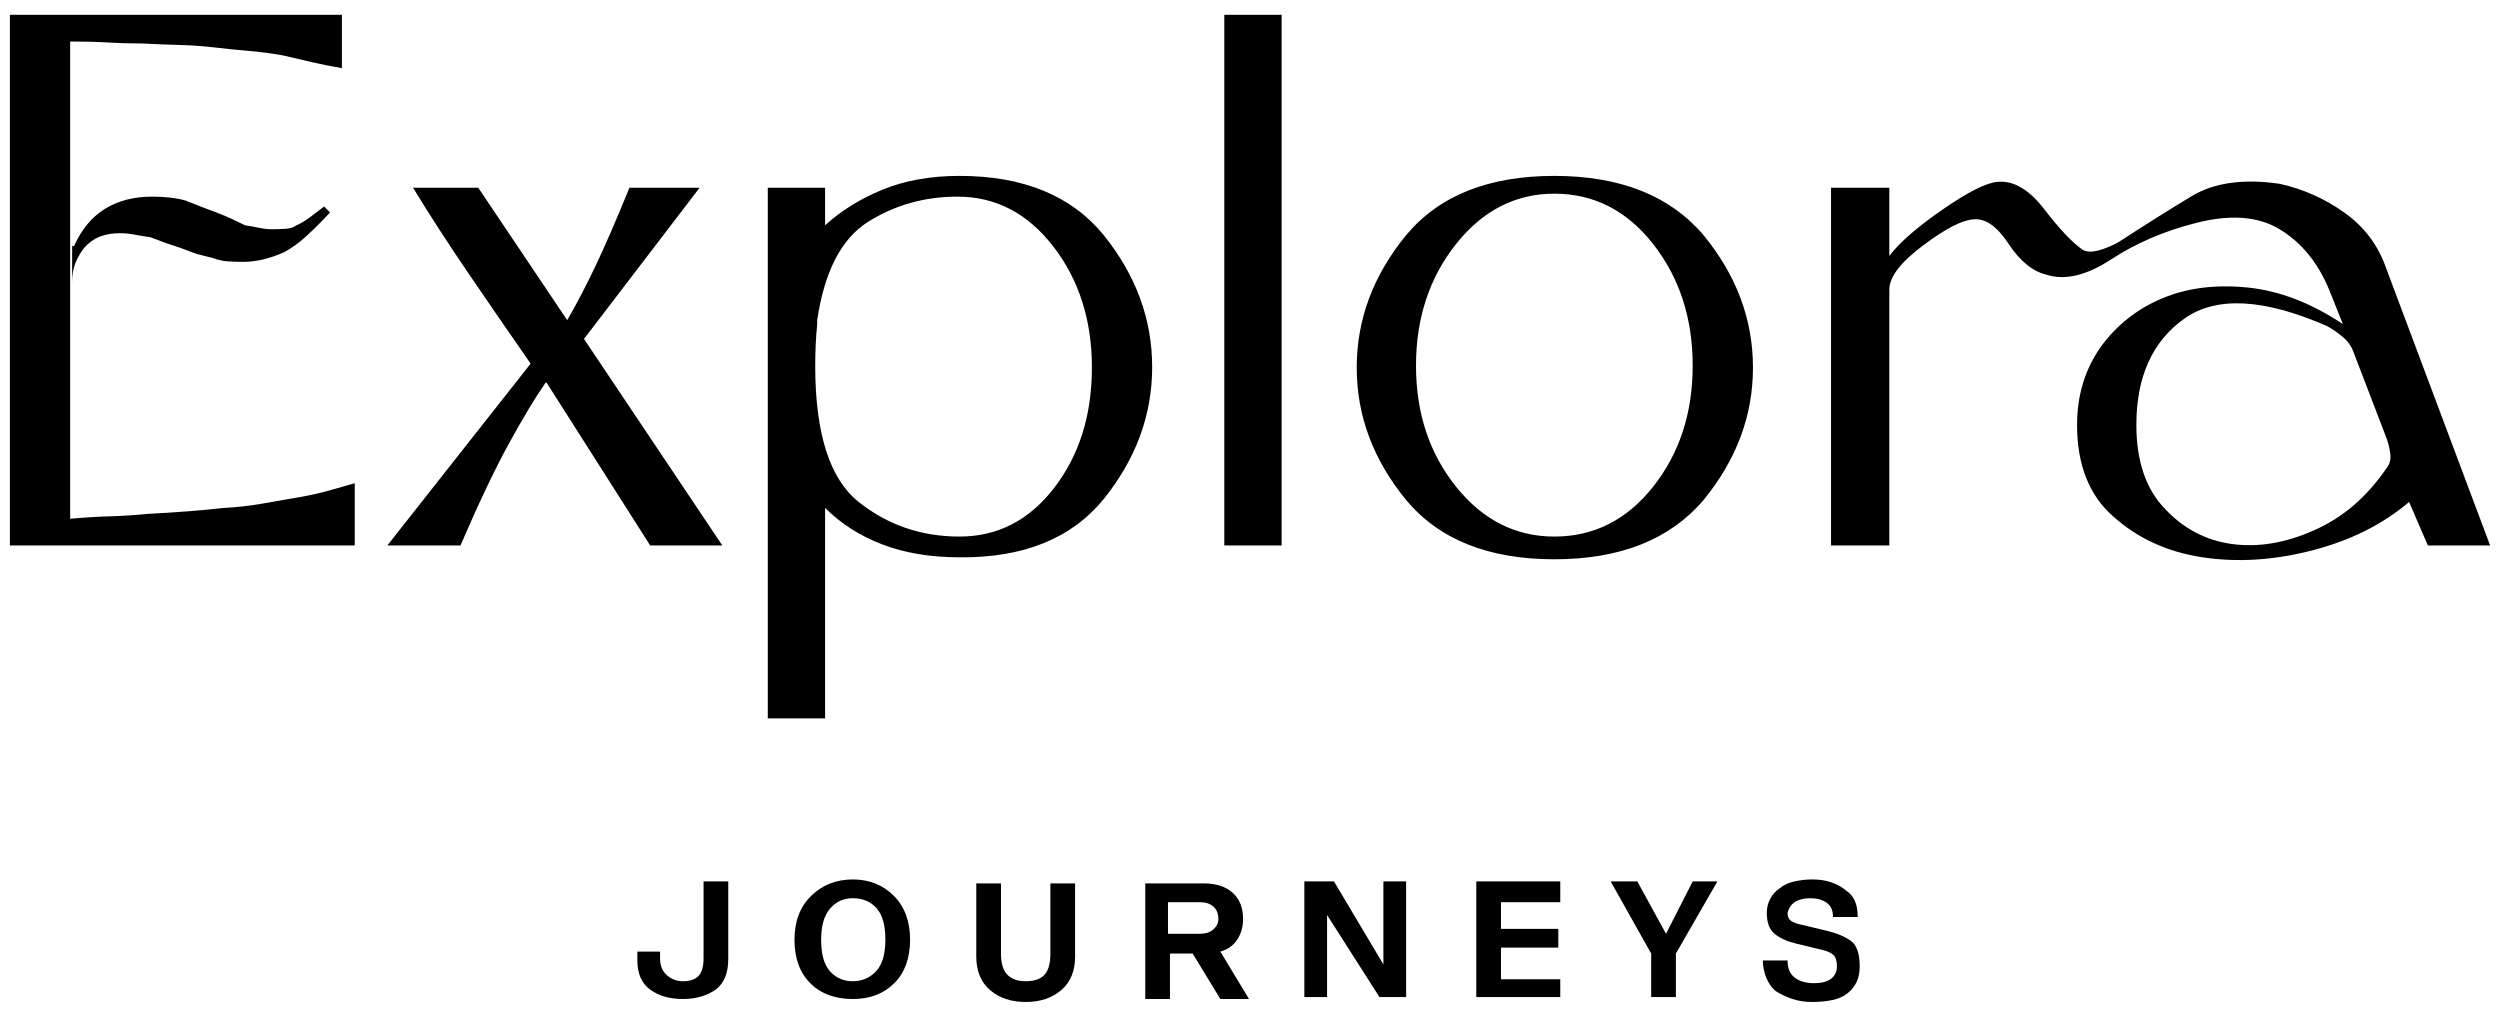
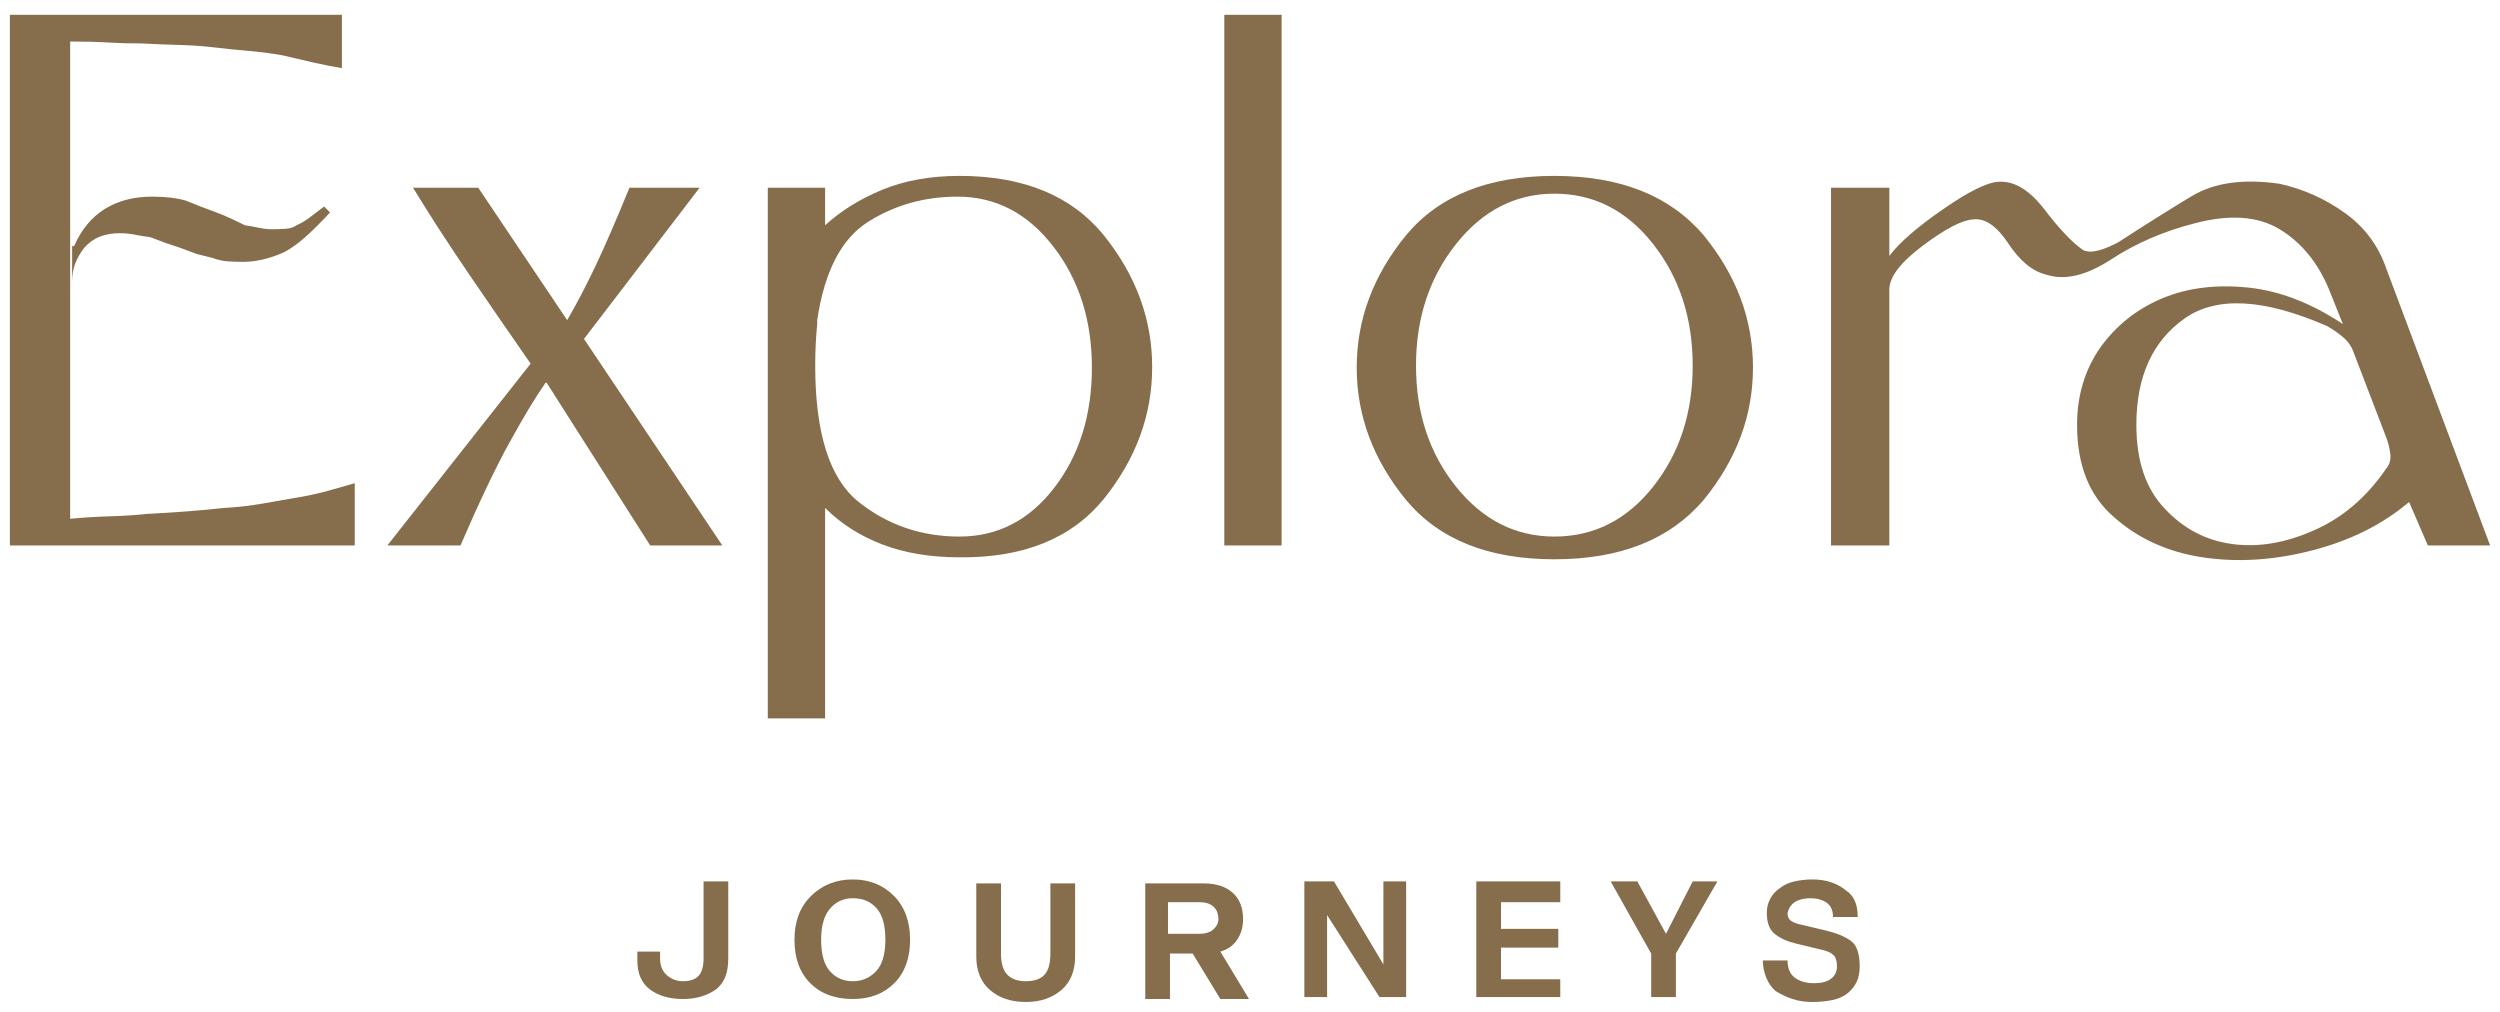
<svg xmlns="http://www.w3.org/2000/svg" version="1.1" viewBox="-10 0 2530 1024">
-   <path fill="currentColor" d="M702 970q0 12 -5 17.5t-16 5.5q-9 0 -16 -6t-7 -17v-7h-23v9q0 20 13 29.5t33 9.5q10 0 18.5 -2.5t15.5 -7.5q6 -5 9 -12.5t3 -18.5v-78h-25v78v0zM1053 965q0 15 -6 21.5t-19 6.5q-12 0 -18.5 -6.5t-6.5 -21.5v-71h-25v74q0 22 14 34t36 12t36 -12t14 -34v-74h-25v71v0z M853 890q-25 0 -42 16.5t-17 44.5t16 44t43 16q26 0 42 -16t16 -44t-16.5 -44.5t-41.5 -16.5zM853 993q-14 0 -23 -10t-9 -32q0 -21 9 -31.5t23 -10.5q15 0 24 10t9 32t-9.5 32t-23.5 10zM1839 942l-25 -6q-6 -1 -10.5 -3.5t-4.5 -8.5q2 -8 8 -11.5t15 -3.5q10 0 16.5 4.5 t6.5 14.5h25q0 -10 -3 -16.5t-9 -10.5q-6 -5 -14.5 -8t-19.5 -3q-9 0 -18 2t-15 7q-6 4 -9.5 10.5t-3.5 14.5q0 15 8.5 21.5t21.5 9.5l25 6q9 2 12.5 5.5t3.5 11.5t-6 12.5t-17 4.5q-12 0 -19.5 -5.5t-7.5 -17.5h-25q0 9 3.5 17.5t9.5 13.5q8 5 17 8t20 3t20.5 -2t15.5 -7 t9 -11.5t3 -15.5q0 -19 -8.5 -25.5t-24.5 -10.5v0zM1484 1009h85v-18h-60v-32h58v-19h-58v-27h60v-21h-85v117zM1248 930q0 -17 -10.5 -26.5t-29.5 -9.5h-59v117h25v-46h23l28 46h29l-29 -48q11 -3 17 -12t6 -21v0zM1204 945h-32v-32h32q9 0 14 4.5t5 12.5q0 6 -5 10.5 t-14 4.5zM1676 945l-29 -53h-27l41 73v44h25v-44l42 -73h-25zM1390 976v0l-50 -84h-30v117h23v-83l53 83h27v-117h-23v84zM2405 272q-12 -35 -42 -56.5t-66 -29.5q-55 -8 -89 12.5t-74 46.5q-11 6 -20.5 8.5t-15.5 -0.5q-16 -11 -39 -41t-47 -28q-17 1 -56 28t-54 47v-69 h-59v362h59v-259q0 -19 34 -44.5t51 -26.5q18 -2 35.5 24.5t38.5 31.5q28 9 65.5 -15.5t84.5 -36.5q53 -14 86 6t50 61l14 35q-48 -32 -96 -37q-49 -5 -87 11t-62 49q-24 34 -24 79q0 61 37 93q37 33 90 41t111 -7t98 -49l19 44h63l-105 -280v0zM2405 474q-30 44 -74 63 q-43 19 -82.5 13.5t-67.5 -35.5q-29 -30 -29 -85q0 -73 48.5 -107.5t144.5 7.5q9 5 16.5 11.5t10.5 15.5l33 86q3 8 4 16.5t-4 14.5v0zM961 178q-44 0 -78 14t-58 36v-38h-58v537h58v-213q24 24 58 37t78 13q97 1 146 -59q49 -61 49 -133.5t-49 -133.5q-49 -60 -146 -60v0z M961 543q-58 0 -102 -35t-44 -138q0 -11 0.5 -21.5t1.5 -20.5v-4q11 -74 51.5 -99.5t90.5 -25.5q58 0 97 50.5t39 122.5t-38 121.5t-96 49.5v0zM1229 15h58v537h-58v-537zM698 190h-71q-20 49 -34.5 79.5t-28.5 54.5l-90 -134h-66q25 41 56 86.5t63 91.5l-145 184h74 q28 -65 49.5 -104t35.5 -59l0.5 -1t1.5 -1l105 165h73l-140 -209l117 -153v0zM1563 178q-100 0 -150 60q-50 61 -50 134t50 134q50 60 150 60t151 -60q50 -61 50 -134t-50 -134q-51 -60 -151 -60zM1563 543q-59 0 -99.5 -50.5t-40.5 -122.5t40.5 -123t99.5 -51q60 0 100 51 t40 123t-40 122.5t-100 50.5zM217 514q-18 2 -37.5 3.5t-39.5 2.5q-20 2 -38.5 2.5t-40.5 2.5v-483q22 0 38 1t35 1q19 1 37.5 1.5t35.5 2.5t34.5 3.5t34.5 4.5q17 4 30 7t30 6v-54h-336v537h349v-63q-17 5 -30 8.5t-31 6.5q-17 3 -34.5 6t-36.5 4v0zM265 232q-6 0 -13 -1.5 t-14 -2.5q-6 -3 -13.5 -6.5t-15.5 -6.5l-16 -6t-15 -6q-7 -2 -15.5 -3t-18.5 -1q-28 0 -48 12.5t-31 37.5h-2v37q0 -11 3 -19t9 -16q7 -8 16 -11.5t20 -3.5q8 0 15.5 1.5t15.5 2.5l16 6t15 5l16 6t16 4q8 3 15.5 3.5t15.5 0.5q10 0 20.5 -2.5t21.5 -7.5q11 -6 22 -16t24 -24 l-6 -6q-8 6 -14.5 11t-13.5 8q-4 3 -10.5 3.5t-14.5 0.5v0z" />
+   <path fill="#866d4b" d="M702 970q0 12 -5 17.5t-16 5.5q-9 0 -16 -6t-7 -17v-7h-23v9q0 20 13 29.5t33 9.5q10 0 18.5 -2.5t15.5 -7.5q6 -5 9 -12.5t3 -18.5v-78h-25v78v0zM1053 965q0 15 -6 21.5t-19 6.5q-12 0 -18.5 -6.5t-6.5 -21.5v-71h-25v74q0 22 14 34t36 12t36 -12t14 -34v-74h-25v71v0z M853 890q-25 0 -42 16.5t-17 44.5t16 44t43 16q26 0 42 -16t16 -44t-16.5 -44.5t-41.5 -16.5zM853 993q-14 0 -23 -10t-9 -32q0 -21 9 -31.5t23 -10.5q15 0 24 10t9 32t-9.5 32t-23.5 10zM1839 942l-25 -6q-6 -1 -10.5 -3.5t-4.5 -8.5q2 -8 8 -11.5t15 -3.5q10 0 16.5 4.5 t6.5 14.5h25q0 -10 -3 -16.5t-9 -10.5q-6 -5 -14.5 -8t-19.5 -3q-9 0 -18 2t-15 7q-6 4 -9.5 10.5t-3.5 14.5q0 15 8.5 21.5t21.5 9.5l25 6q9 2 12.5 5.5t3.5 11.5t-6 12.5t-17 4.5q-12 0 -19.5 -5.5t-7.5 -17.5h-25q0 9 3.5 17.5t9.5 13.5q8 5 17 8t20 3t20.5 -2t15.5 -7 t9 -11.5t3 -15.5q0 -19 -8.5 -25.5t-24.5 -10.5v0zM1484 1009h85v-18h-60v-32h58v-19h-58v-27h60v-21h-85v117zM1248 930q0 -17 -10.5 -26.5t-29.5 -9.5h-59v117h25v-46h23l28 46h29l-29 -48q11 -3 17 -12t6 -21v0zM1204 945h-32v-32h32q9 0 14 4.5t5 12.5q0 6 -5 10.5 t-14 4.5zM1676 945l-29 -53h-27l41 73v44h25v-44l42 -73h-25zM1390 976v0l-50 -84h-30v117h23v-83l53 83h27v-117h-23v84zM2405 272q-12 -35 -42 -56.5t-66 -29.5q-55 -8 -89 12.5t-74 46.5q-11 6 -20.5 8.5t-15.5 -0.5q-16 -11 -39 -41t-47 -28q-17 1 -56 28t-54 47v-69 h-59v362h59v-259q0 -19 34 -44.5t51 -26.5q18 -2 35.5 24.5t38.5 31.5q28 9 65.5 -15.5t84.5 -36.5q53 -14 86 6t50 61l14 35q-48 -32 -96 -37q-49 -5 -87 11t-62 49q-24 34 -24 79q0 61 37 93q37 33 90 41t111 -7t98 -49l19 44h63l-105 -280v0zM2405 474q-30 44 -74 63 q-43 19 -82.5 13.5t-67.5 -35.5q-29 -30 -29 -85q0 -73 48.5 -107.5t144.5 7.5q9 5 16.5 11.5t10.5 15.5l33 86q3 8 4 16.5t-4 14.5v0zM961 178q-44 0 -78 14t-58 36v-38h-58v537h58v-213q24 24 58 37t78 13q97 1 146 -59q49 -61 49 -133.5t-49 -133.5q-49 -60 -146 -60v0z M961 543q-58 0 -102 -35t-44 -138q0 -11 0.5 -21.5t1.5 -20.5v-4q11 -74 51.5 -99.5t90.5 -25.5q58 0 97 50.5t39 122.5t-38 121.5t-96 49.5v0zM1229 15h58v537h-58v-537zM698 190h-71q-20 49 -34.5 79.5t-28.5 54.5l-90 -134h-66q25 41 56 86.5t63 91.5l-145 184h74 q28 -65 49.5 -104t35.5 -59l0.5 -1t1.5 -1l105 165h73l-140 -209l117 -153v0zM1563 178q-100 0 -150 60q-50 61 -50 134t50 134q50 60 150 60t151 -60q50 -61 50 -134t-50 -134q-51 -60 -151 -60zM1563 543q-59 0 -99.5 -50.5t-40.5 -122.5t40.5 -123t99.5 -51q60 0 100 51 t40 123t-40 122.5t-100 50.5zM217 514q-18 2 -37.5 3.5t-39.5 2.5q-20 2 -38.5 2.5t-40.5 2.5v-483q22 0 38 1t35 1q19 1 37.5 1.5t35.5 2.5t34.5 3.5t34.5 4.5q17 4 30 7t30 6v-54h-336v537h349v-63q-17 5 -30 8.5t-31 6.5q-17 3 -34.5 6t-36.5 4v0zM265 232q-6 0 -13 -1.5 t-14 -2.5q-6 -3 -13.5 -6.5t-15.5 -6.5l-16 -6t-15 -6q-7 -2 -15.5 -3t-18.5 -1q-28 0 -48 12.5t-31 37.5h-2v37q0 -11 3 -19t9 -16q7 -8 16 -11.5t20 -3.5q8 0 15.5 1.5t15.5 2.5l16 6t15 5l16 6t16 4q8 3 15.5 3.5t15.5 0.5q10 0 20.5 -2.5t21.5 -7.5q11 -6 22 -16t24 -24 l-6 -6q-8 6 -14.5 11t-13.5 8q-4 3 -10.5 3.5t-14.5 0.5v0z" />
</svg>
